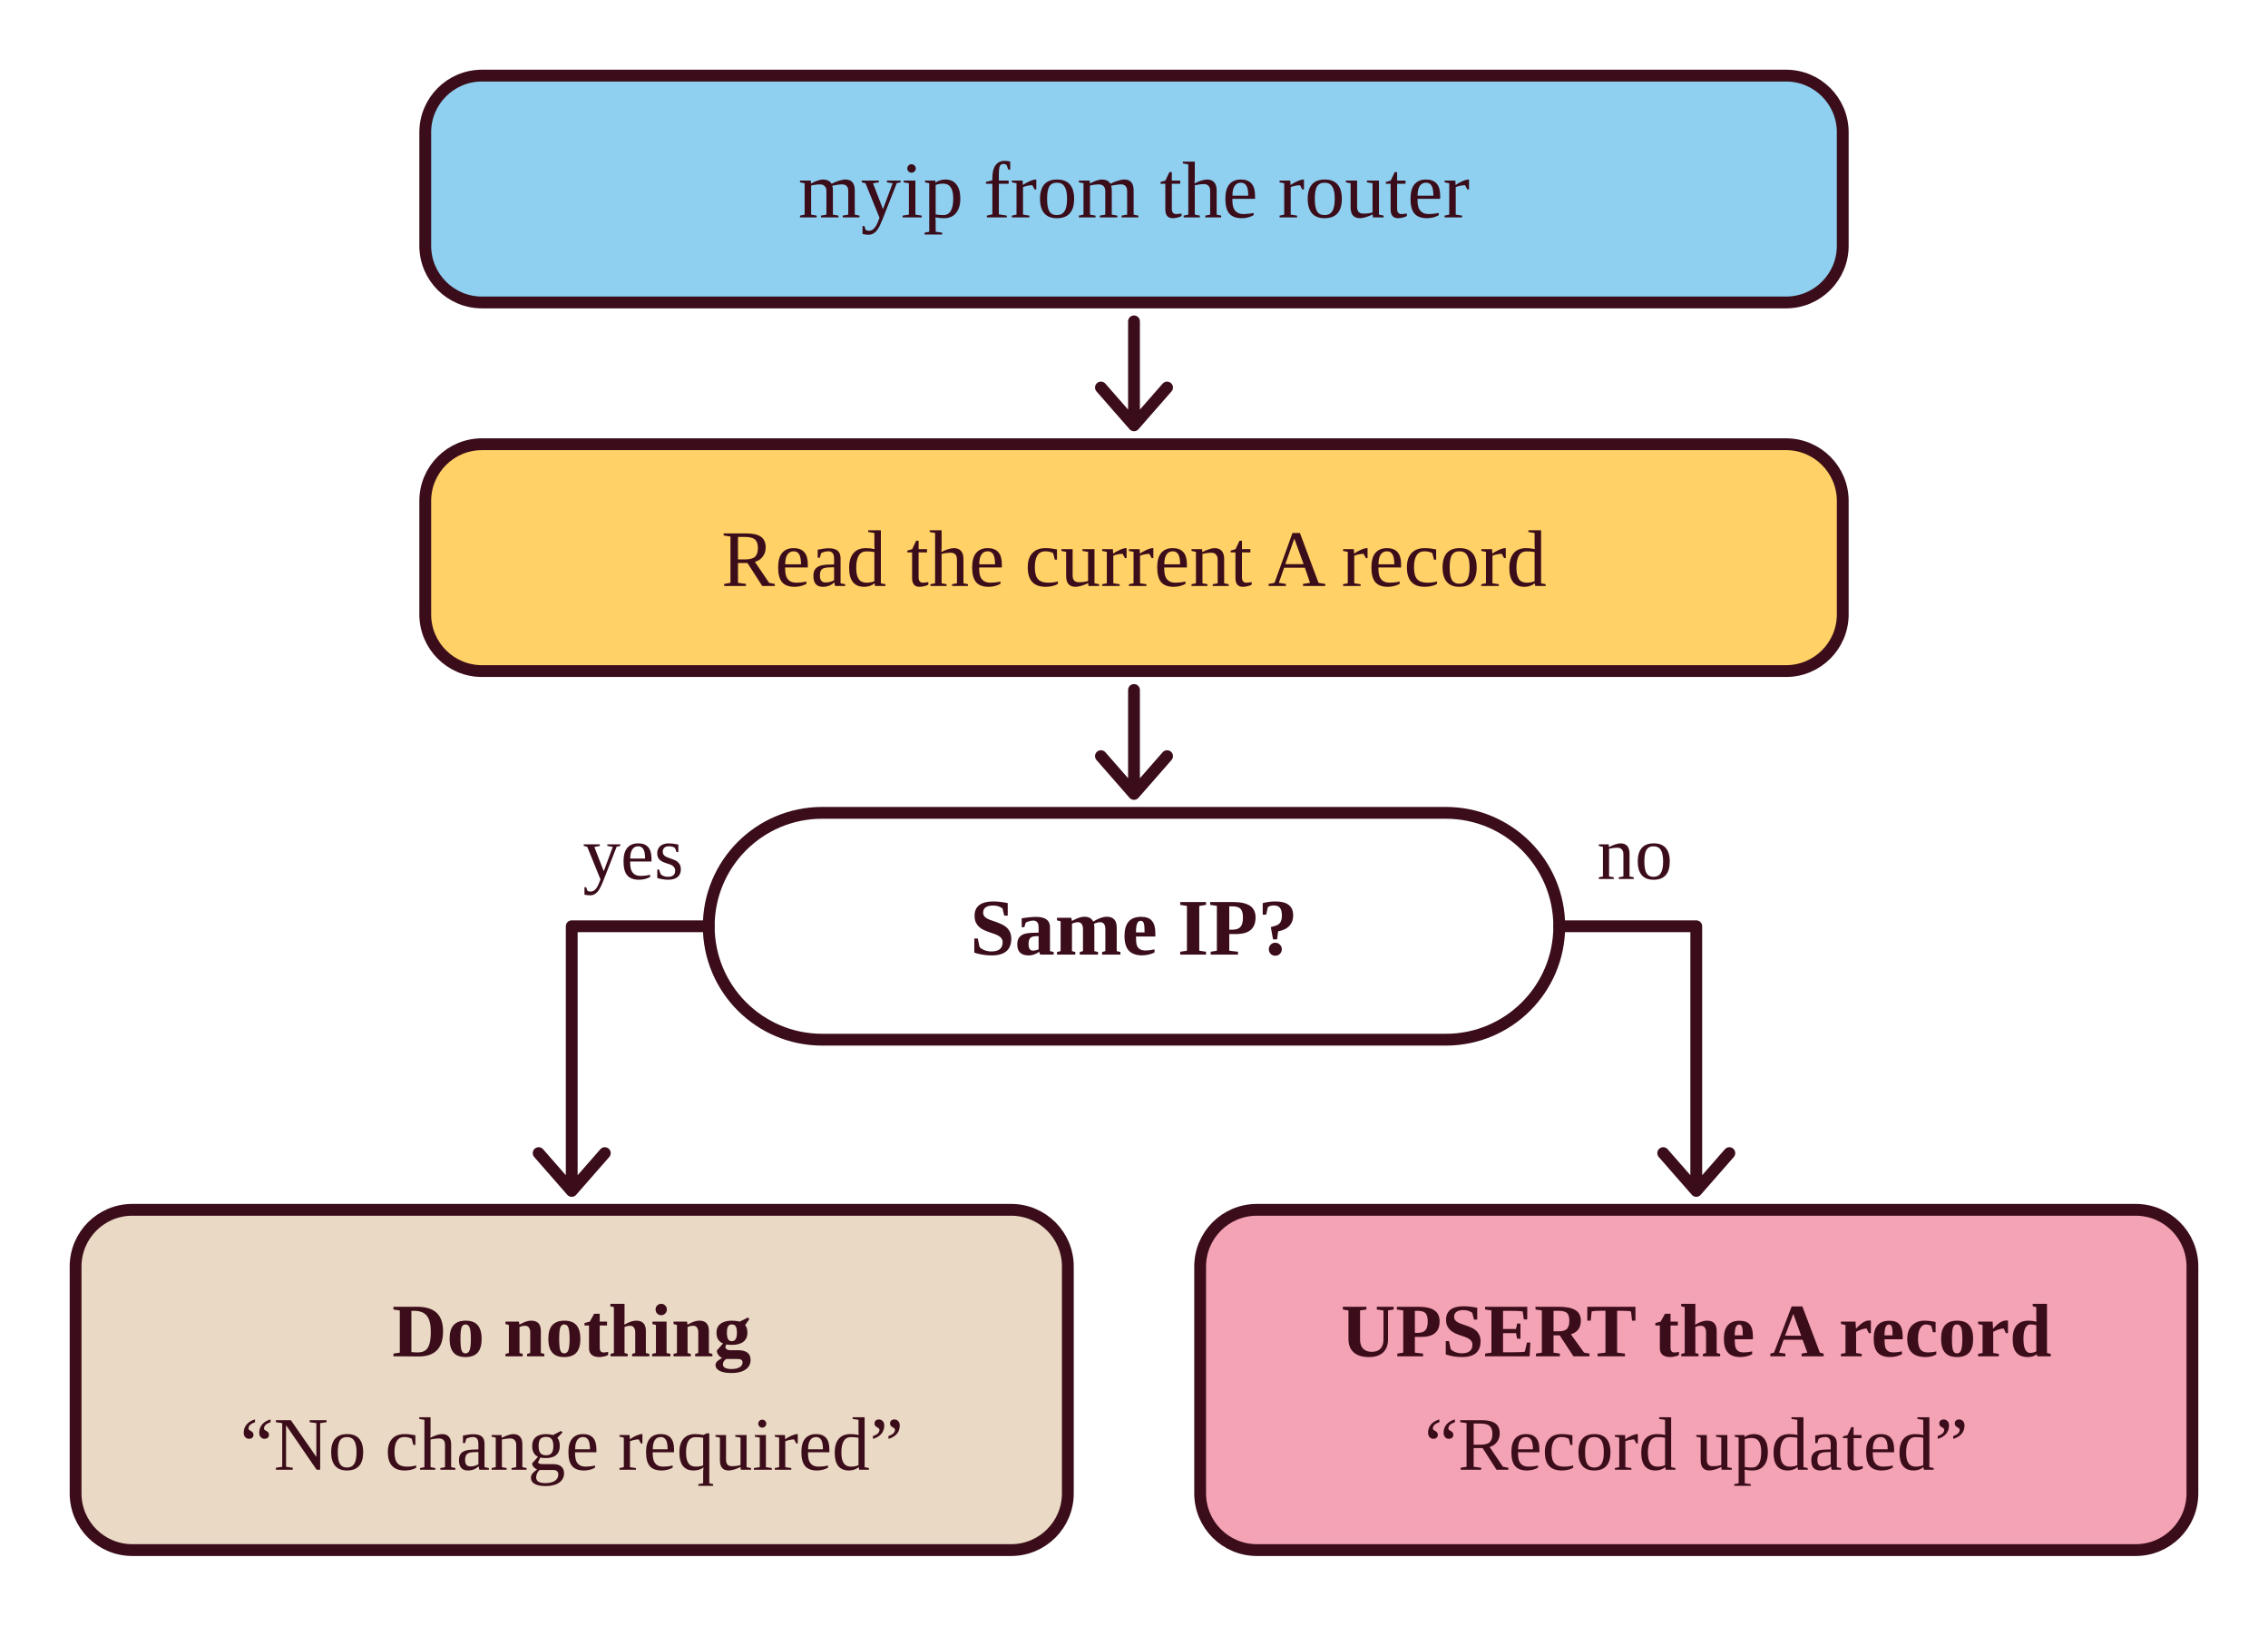
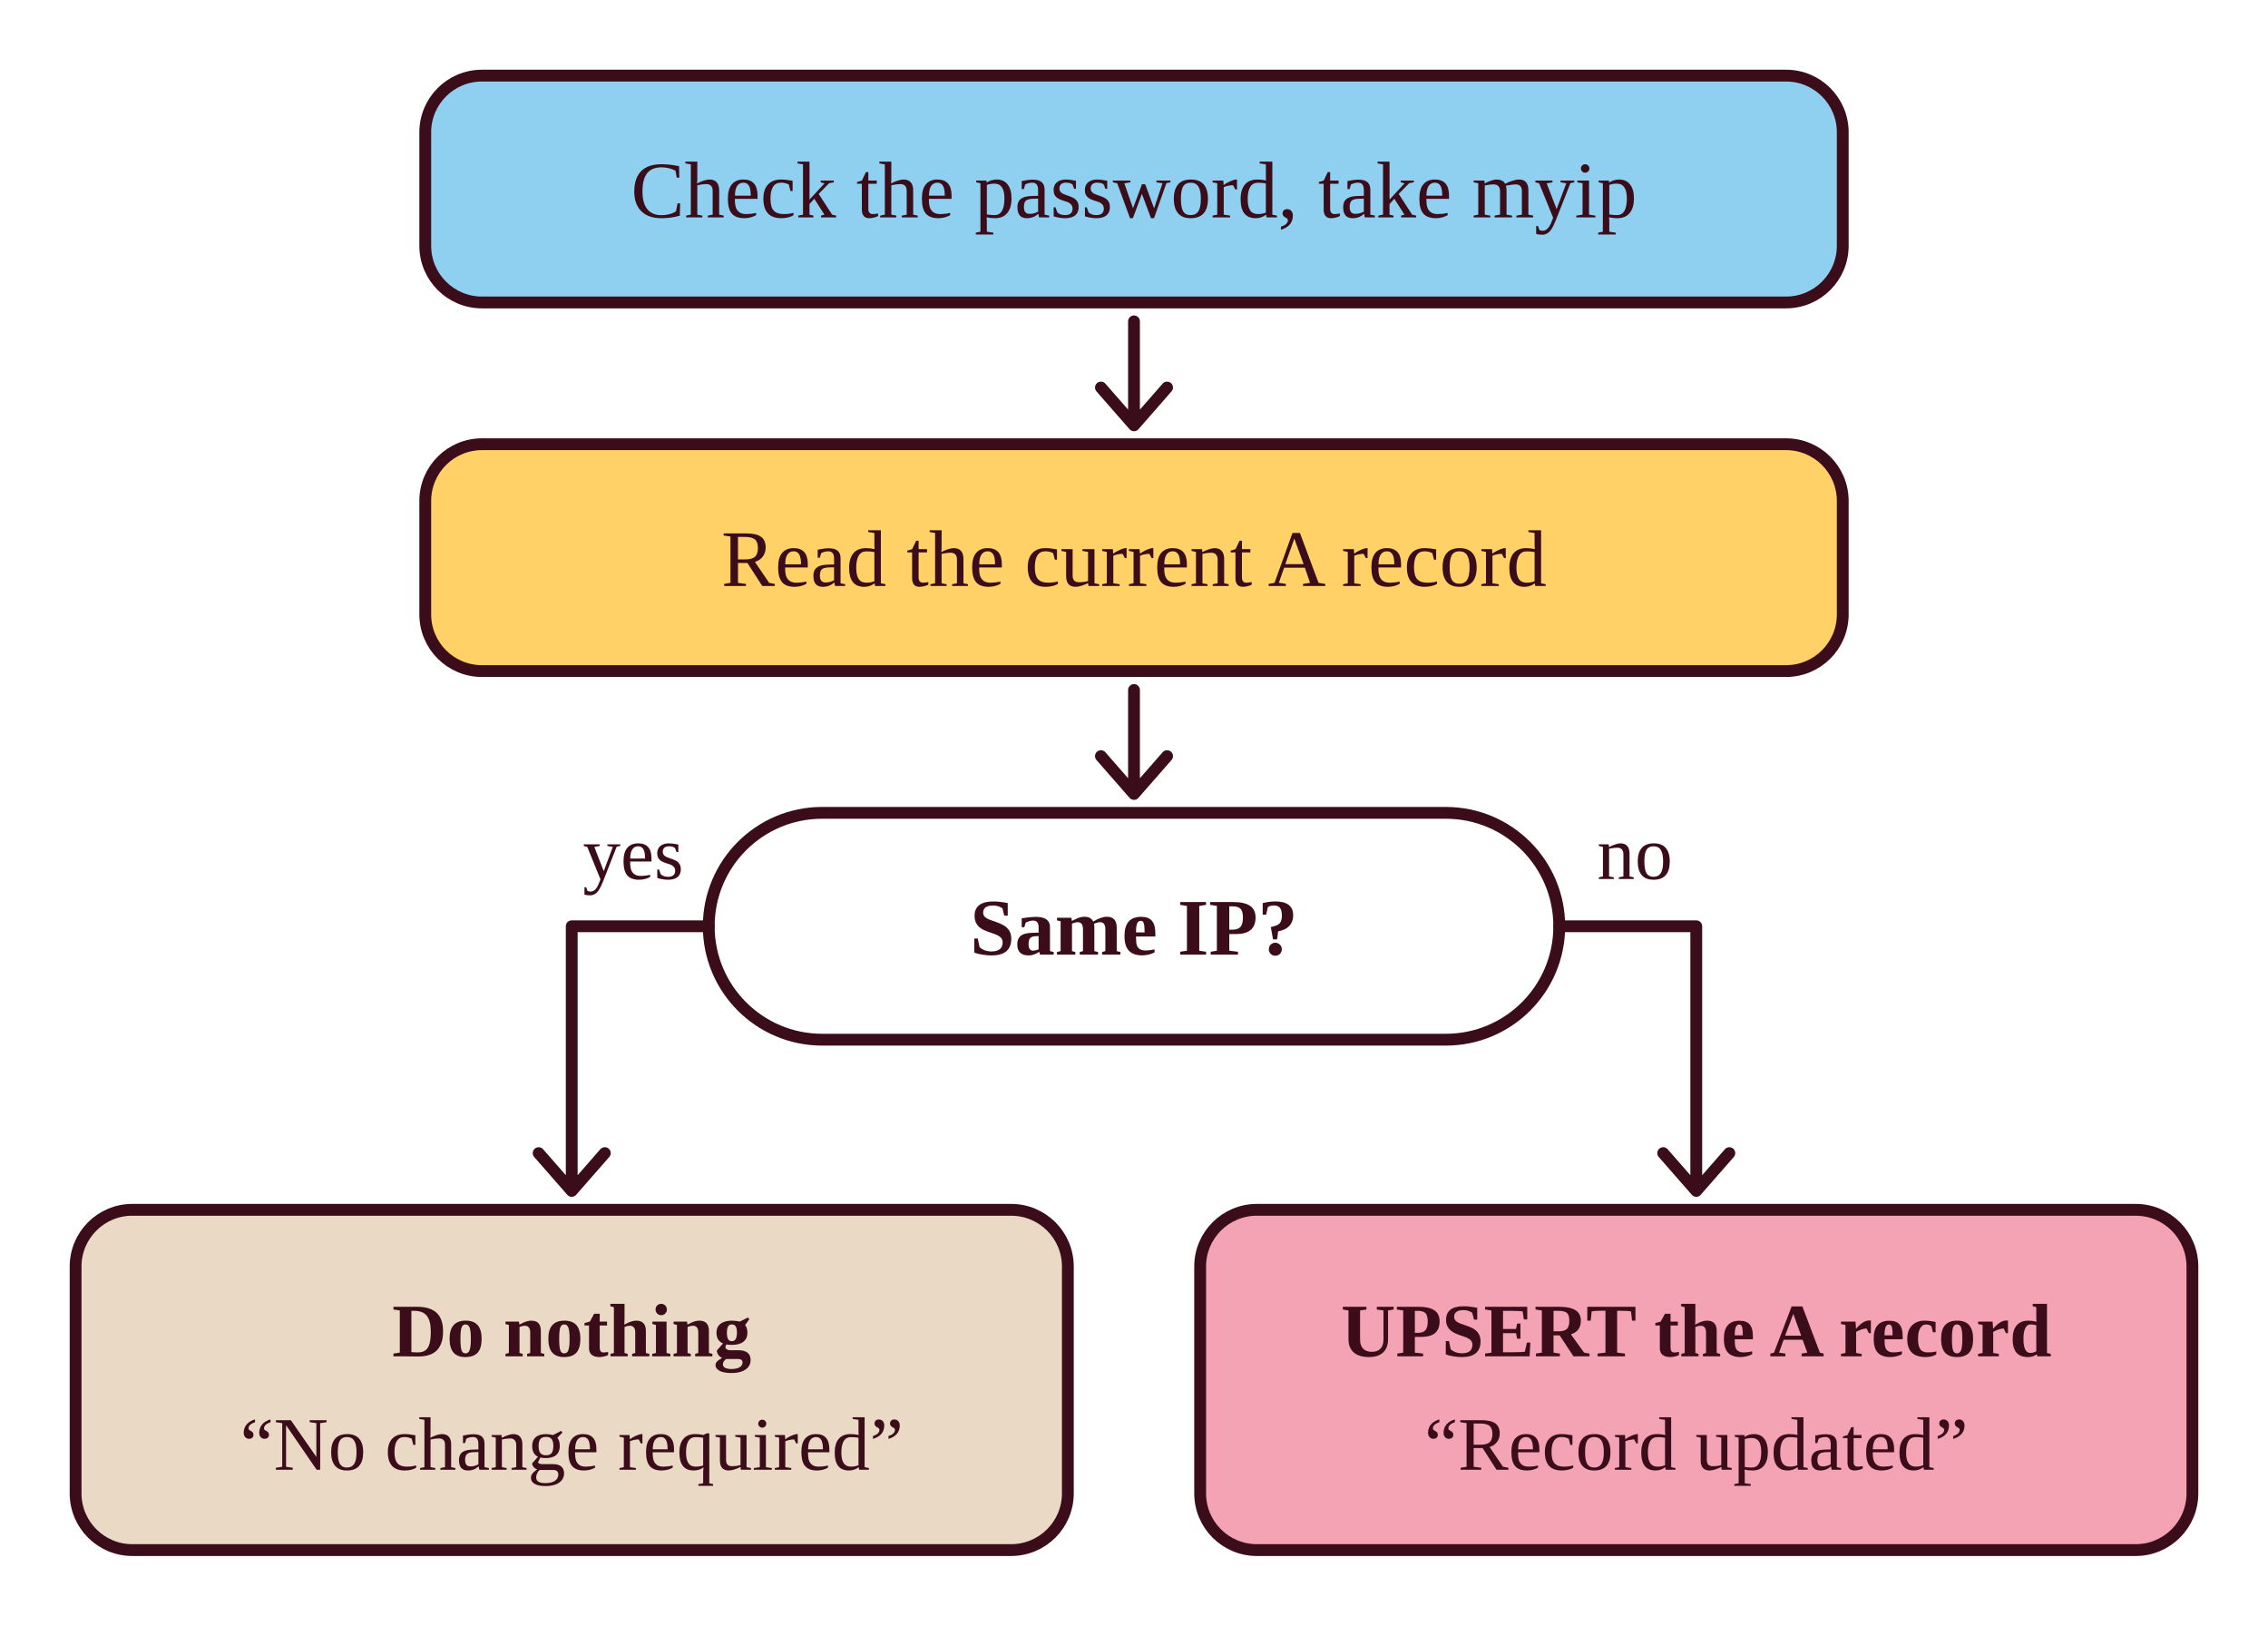
- <svg xmlns="http://www.w3.org/2000/svg" viewBox="0 0 480 344" width="100%" role="img" aria-label="How the function handles a request. It takes myip from the router and reads the current A record. Same IP? If yes, it does nothing and replies 'No change required'. If no, it does an UPSERT of the A record and replies 'Record updated'." fill="none" stroke="var(--illo-ink, #3b0d1a)" stroke-width="2.5" stroke-linecap="round" stroke-linejoin="round" style="display:block;margin:2rem auto;padding:3%;box-sizing:border-box;border-radius:12px;background:var(--illo-paper, #fbf1e4);max-width:30rem">
+ <svg xmlns="http://www.w3.org/2000/svg" viewBox="0 0 480 344" width="100%" role="img" aria-label="How the function handles a request. It checks the password and takes myip from the router, then reads the current A record. Same IP? If yes, it does nothing and replies 'No change required'. If no, it does an UPSERT of the A record and replies 'Record updated'." fill="none" stroke="var(--illo-ink, #3b0d1a)" stroke-width="2.5" stroke-linecap="round" stroke-linejoin="round" style="display:block;margin:2rem auto;padding:3%;box-sizing:border-box;border-radius:12px;background:var(--illo-paper, #fbf1e4);max-width:30rem">
  <rect x="90" y="16" width="300" height="48" rx="12" fill="var(--illo-blue, #8fd0f0)" />
  <path d="M240 68V90M233 82l7 8 7-8" />
  <rect x="90" y="94" width="300" height="48" rx="12" fill="var(--illo-gold, #ffd166)" />
  <path d="M240 146V168M233 160l7 8 7-8" />
  <rect x="150" y="172" width="180" height="48" rx="24" fill="var(--illo-surface, #fff)" />
  <path d="M150 196H121V252M114 244l7 8 7-8" />
  <path d="M330 196H359V252M352 244l7 8 7-8" />
  <rect x="16" y="256" width="210" height="72" rx="12" fill="var(--illo-shade, #ead9c4)" />
  <rect x="254" y="256" width="210" height="72" rx="12" fill="var(--illo-pink, #f4a3b5)" />
  <g fill="var(--illo-ink, #3b0d1a)" stroke="none" text-anchor="middle" font-size="16">
-     <text x="240" y="46" font-size="17">myip from the router</text>
+     <text x="240" y="46" font-size="17">Check the password, take myip</text>
    <text x="240" y="124" font-size="17">Read the current A record</text>
    <text x="240" y="202" font-size="17" font-weight="700">Same IP?</text>
    <text x="134" y="186">yes</text>
    <text x="346" y="186">no</text>
    <text x="121" y="287" font-weight="700">Do nothing</text>
    <text x="121" y="311">“No change required”</text>
    <text x="359" y="287" font-weight="700">UPSERT the A record</text>
    <text x="359" y="311">“Record updated”</text>
  </g>
</svg>
